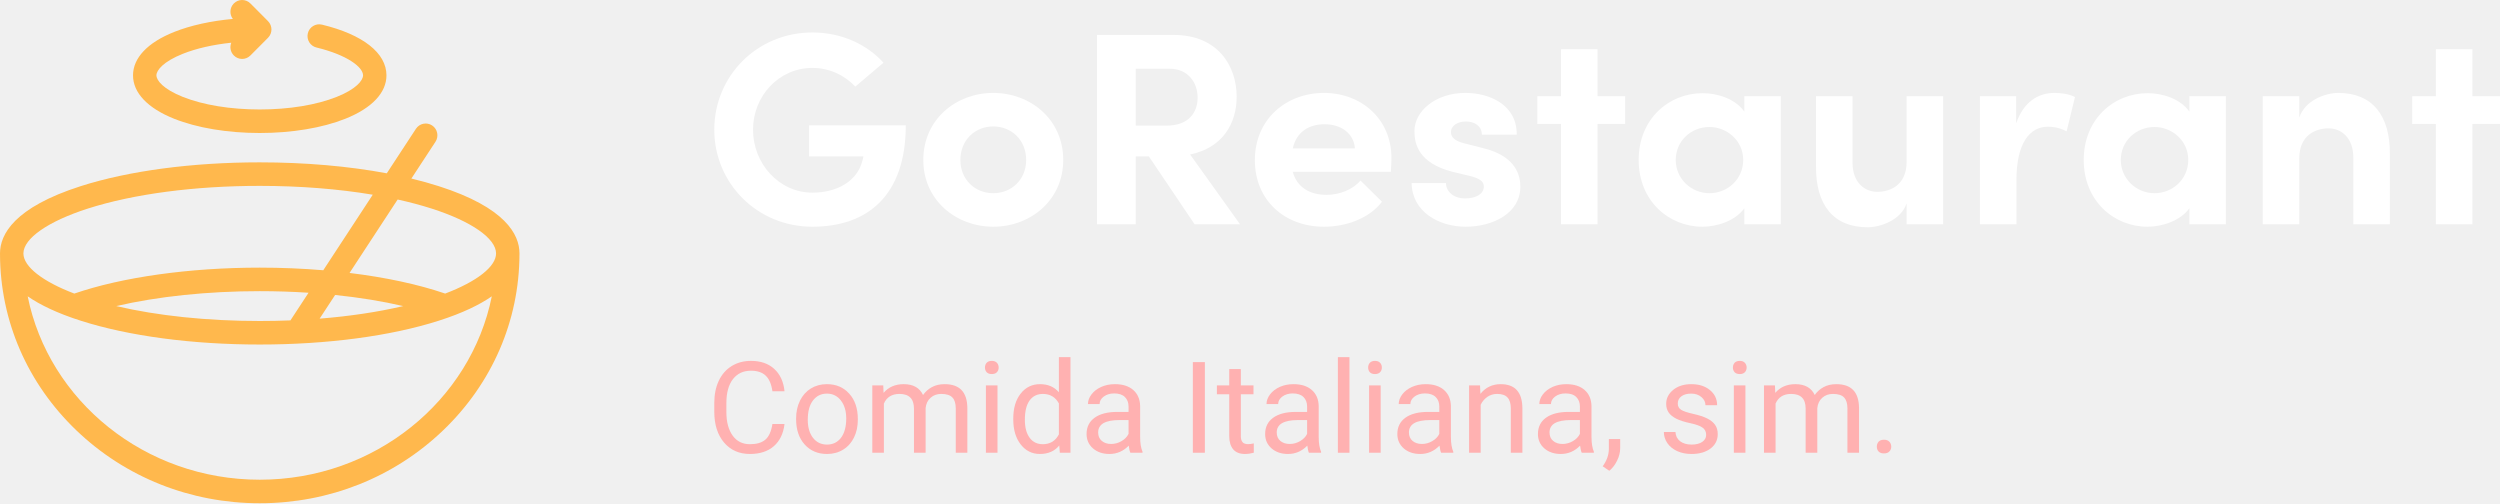
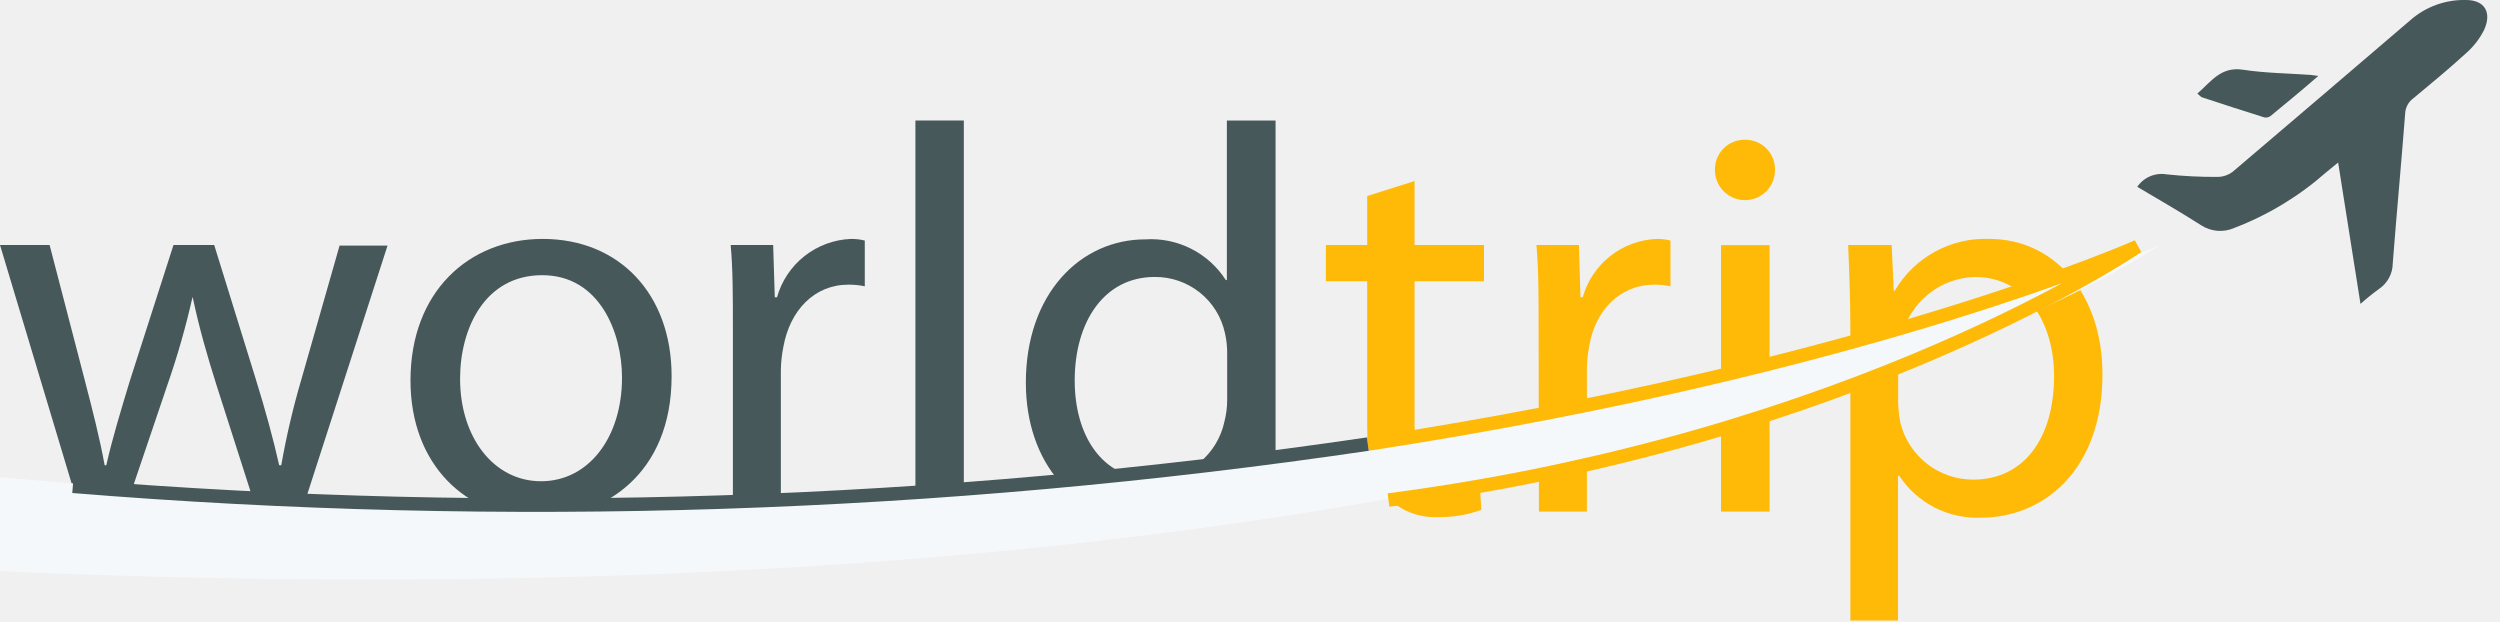
- <svg xmlns="http://www.w3.org/2000/svg" width="308" height="62" viewBox="0 0 308 62" fill="none">
-   <path d="M100.088 27.932C106.887 27.932 111.592 24.073 111.592 15.441H99.676V19.267H106.372C106.338 19.47 106.304 19.673 106.235 19.842C105.617 22.279 103.179 23.735 100.088 23.735C95.967 23.735 92.773 20.147 92.773 15.983C92.773 11.819 95.967 8.367 100.088 8.367C102.148 8.367 104.037 9.247 105.376 10.668L108.845 7.724C106.784 5.456 103.659 4 100.088 4C93.288 4 88 9.348 88 15.983C88 22.584 93.288 27.932 100.088 27.932Z" fill="white" />
-   <path d="M122.371 27.932C126.938 27.932 130.99 24.683 130.99 19.707C130.99 14.697 126.938 11.447 122.371 11.447C117.804 11.447 113.751 14.697 113.751 19.707C113.751 24.683 117.804 27.932 122.371 27.932ZM122.371 23.802C120.139 23.802 118.319 22.144 118.319 19.707C118.319 17.235 120.139 15.577 122.371 15.577C124.603 15.577 126.423 17.235 126.423 19.707C126.423 22.144 124.603 23.802 122.371 23.802Z" fill="white" />
-   <path d="M147.171 27.628H152.768L146.621 19.03C150.605 18.217 152.356 15.238 152.356 11.921C152.356 8.096 150.021 4.305 144.595 4.305H135.151V27.628H139.925V19.267H141.539L147.171 27.628ZM139.925 8.468H144.114C146.346 8.468 147.548 10.161 147.548 12.023C147.548 13.884 146.415 15.475 143.737 15.475H139.925V8.468Z" fill="white" />
-   <path d="M171.426 19.47C171.426 14.629 167.682 11.447 163.115 11.447C158.513 11.447 154.599 14.629 154.599 19.741C154.599 24.615 158.204 27.932 163.115 27.932C165.931 27.932 168.747 26.849 170.258 24.852L167.614 22.245C166.652 23.363 165.038 24.006 163.424 24.006C161.261 24.006 159.75 22.99 159.269 21.162H171.357C171.391 20.451 171.426 19.91 171.426 19.47ZM159.269 18.285C159.75 16.152 161.364 15.306 163.184 15.306C165.21 15.306 166.79 16.423 166.927 18.285H159.269Z" fill="white" />
-   <path d="M180.576 27.932C183.873 27.932 187.307 26.308 187.307 22.99C187.307 21.704 186.826 19.334 182.98 18.319L180.336 17.642C179.443 17.405 178.756 17.032 178.756 16.288C178.756 15.475 179.581 14.968 180.611 14.968C181.675 14.968 182.568 15.543 182.568 16.592H186.861C186.895 12.869 183.461 11.447 180.542 11.447C176.833 11.447 174.258 13.715 174.258 16.152C174.258 17.811 174.807 20.079 178.928 21.162L181.057 21.67C182.259 21.975 182.809 22.313 182.809 22.99C182.809 23.904 181.813 24.446 180.508 24.446C178.928 24.446 178.138 23.464 178.138 22.55H173.914C173.949 26.037 177.211 27.932 180.576 27.932Z" fill="white" />
-   <path d="M200.216 11.853H196.817V6.065H192.318V11.853H189.399V15.272H192.318V27.628H196.817V15.272H200.216V11.853Z" fill="white" />
-   <path d="M214.899 11.853V13.749C213.766 12.158 211.602 11.481 209.748 11.481C205.627 11.481 201.884 14.629 201.884 19.707C201.884 24.784 205.627 27.932 209.748 27.932C211.534 27.932 213.766 27.221 214.899 25.664V27.628H219.398V11.853H214.899ZM210.606 23.802C208.34 23.802 206.451 22.009 206.451 19.707C206.451 17.371 208.34 15.645 210.606 15.645C212.701 15.645 214.762 17.269 214.762 19.707C214.762 22.11 212.804 23.802 210.606 23.802Z" fill="white" />
-   <path d="M234.894 11.853V19.944C234.894 22.787 232.902 23.633 231.288 23.633C229.743 23.633 228.232 22.516 228.232 20.045V11.853H223.733V20.519C223.699 25.258 225.897 28 230.086 28C231.666 28 234.207 27.12 234.894 25.055V27.628H239.393V11.853H234.894Z" fill="white" />
-   <path d="M253.096 11.447C251.104 11.447 249.284 12.564 248.391 15.204V11.853H243.927V27.628H248.425V22.212C248.425 17.709 250.005 15.611 252.306 15.611C252.855 15.611 253.645 15.678 254.607 16.186L255.637 11.955C254.916 11.582 253.954 11.447 253.096 11.447Z" fill="white" />
-   <path d="M269.73 11.853V13.749C268.597 12.158 266.433 11.481 264.579 11.481C260.458 11.481 256.715 14.629 256.715 19.707C256.715 24.784 260.458 27.932 264.579 27.932C266.365 27.932 268.597 27.221 269.73 25.664V27.628H274.228V11.853H269.73ZM265.437 23.802C263.171 23.802 261.282 22.009 261.282 19.707C261.282 17.371 263.171 15.645 265.437 15.645C267.532 15.645 269.593 17.269 269.593 19.707C269.593 22.11 267.635 23.802 265.437 23.802Z" fill="white" />
-   <path d="M288.077 11.447C286.497 11.447 283.956 12.361 283.269 14.494V11.853H278.77V27.628H283.269V19.537C283.269 16.66 285.261 15.814 286.875 15.814C288.42 15.814 289.931 16.931 289.931 19.436V27.628H294.43V18.962C294.464 14.223 292.266 11.447 288.077 11.447Z" fill="white" />
-   <path d="M308 11.853H304.6V6.065H300.102V11.853H297.183V15.272H300.102V27.628H304.6V15.272H308V11.853Z" fill="white" />
-   <path d="M96.653 52.234C96.514 53.415 96.074 54.328 95.333 54.971C94.597 55.61 93.617 55.93 92.392 55.93C91.064 55.93 89.999 55.457 89.196 54.511C88.399 53.566 88 52.301 88 50.716V49.643C88 48.605 88.185 47.693 88.556 46.906C88.931 46.119 89.461 45.516 90.146 45.096C90.83 44.672 91.623 44.46 92.523 44.46C93.717 44.46 94.674 44.792 95.395 45.457C96.115 46.116 96.535 47.031 96.653 48.202H95.163C95.034 47.312 94.754 46.668 94.322 46.269C93.895 45.871 93.295 45.671 92.523 45.671C91.576 45.671 90.833 46.019 90.293 46.714C89.757 47.409 89.49 48.398 89.49 49.681V50.762C89.49 51.974 89.745 52.937 90.254 53.653C90.763 54.368 91.476 54.726 92.392 54.726C93.215 54.726 93.846 54.542 94.283 54.174C94.726 53.801 95.019 53.154 95.163 52.234H96.653Z" fill="#FFB1B1" />
-   <path d="M98.081 51.552C98.081 50.739 98.24 50.008 98.559 49.359C98.884 48.71 99.331 48.209 99.903 47.856C100.479 47.504 101.135 47.328 101.871 47.328C103.008 47.328 103.927 47.718 104.627 48.501C105.332 49.283 105.684 50.323 105.684 51.621V51.721C105.684 52.528 105.527 53.254 105.213 53.898C104.904 54.537 104.459 55.035 103.878 55.393C103.301 55.751 102.638 55.93 101.886 55.93C100.754 55.93 99.836 55.539 99.131 54.757C98.431 53.975 98.081 52.94 98.081 51.652V51.552ZM99.517 51.721C99.517 52.641 99.73 53.379 100.157 53.937C100.59 54.494 101.166 54.772 101.886 54.772C102.612 54.772 103.188 54.491 103.615 53.929C104.042 53.361 104.256 52.569 104.256 51.552C104.256 50.642 104.037 49.906 103.6 49.344C103.168 48.777 102.591 48.493 101.871 48.493C101.166 48.493 100.597 48.771 100.165 49.329C99.733 49.886 99.517 50.683 99.517 51.721Z" fill="#FFB1B1" />
-   <path d="M108.818 47.481L108.857 48.401C109.469 47.685 110.295 47.328 111.334 47.328C112.502 47.328 113.297 47.772 113.719 48.662C113.997 48.263 114.358 47.941 114.8 47.696C115.248 47.45 115.775 47.328 116.382 47.328C118.214 47.328 119.146 48.291 119.177 50.218V55.777H117.749V50.302C117.749 49.709 117.612 49.267 117.34 48.976C117.067 48.679 116.609 48.531 115.966 48.531C115.436 48.531 114.996 48.69 114.646 49.007C114.296 49.318 114.093 49.74 114.036 50.272V55.777H112.6V50.341C112.6 49.134 112.006 48.531 110.817 48.531C109.881 48.531 109.24 48.927 108.895 49.72V55.777H107.467V47.481H108.818Z" fill="#FFB1B1" />
-   <path d="M122.89 55.777H121.462V47.481H122.89V55.777ZM121.346 45.28C121.346 45.05 121.415 44.856 121.554 44.698C121.698 44.539 121.909 44.46 122.187 44.46C122.465 44.46 122.676 44.539 122.82 44.698C122.964 44.856 123.036 45.05 123.036 45.28C123.036 45.51 122.964 45.702 122.82 45.855C122.676 46.009 122.465 46.085 122.187 46.085C121.909 46.085 121.698 46.009 121.554 45.855C121.415 45.702 121.346 45.51 121.346 45.28Z" fill="#FFB1B1" />
-   <path d="M124.835 51.56C124.835 50.287 125.138 49.265 125.746 48.493C126.353 47.716 127.148 47.328 128.131 47.328C129.108 47.328 129.883 47.66 130.454 48.324V44H131.882V55.777H130.57L130.5 54.887C129.929 55.582 129.134 55.93 128.115 55.93C127.148 55.93 126.358 55.536 125.746 54.749C125.138 53.962 124.835 52.935 124.835 51.667V51.56ZM126.263 51.721C126.263 52.661 126.458 53.397 126.849 53.929C127.24 54.46 127.781 54.726 128.47 54.726C129.376 54.726 130.037 54.322 130.454 53.515V49.704C130.027 48.922 129.371 48.531 128.486 48.531C127.786 48.531 127.24 48.8 126.849 49.336C126.458 49.873 126.263 50.668 126.263 51.721Z" fill="#FFB1B1" />
-   <path d="M139.261 55.777C139.179 55.613 139.112 55.322 139.061 54.903C138.397 55.587 137.604 55.93 136.683 55.93C135.86 55.93 135.183 55.7 134.653 55.24C134.128 54.775 133.866 54.187 133.866 53.477C133.866 52.613 134.195 51.943 134.854 51.468C135.518 50.987 136.449 50.747 137.648 50.747H139.038V50.095C139.038 49.599 138.888 49.206 138.59 48.915C138.291 48.618 137.851 48.47 137.27 48.47C136.76 48.47 136.333 48.598 135.989 48.853C135.644 49.109 135.471 49.418 135.471 49.781H134.036C134.036 49.367 134.182 48.968 134.476 48.585C134.774 48.196 135.175 47.89 135.68 47.665C136.189 47.44 136.748 47.328 137.355 47.328C138.317 47.328 139.071 47.568 139.616 48.048C140.162 48.523 140.445 49.18 140.466 50.019V53.837C140.466 54.598 140.563 55.204 140.759 55.654V55.777H139.261ZM136.892 54.696C137.339 54.696 137.764 54.581 138.165 54.35C138.567 54.12 138.857 53.822 139.038 53.453V51.751H137.918C136.169 51.751 135.294 52.26 135.294 53.277C135.294 53.722 135.443 54.069 135.742 54.32C136.04 54.57 136.423 54.696 136.892 54.696Z" fill="#FFB1B1" />
-   <path d="M148.439 55.777H146.957V44.613H148.439V55.777Z" fill="#FFB1B1" />
-   <path d="M152.87 45.472V47.481H154.429V48.577H152.87V53.722C152.87 54.054 152.939 54.304 153.078 54.473C153.217 54.637 153.454 54.718 153.788 54.718C153.953 54.718 154.179 54.688 154.468 54.627V55.777C154.092 55.879 153.727 55.93 153.372 55.93C152.733 55.93 152.252 55.738 151.928 55.355C151.604 54.971 151.442 54.427 151.442 53.722V48.577H149.921V47.481H151.442V45.472H152.87Z" fill="#FFB1B1" />
-   <path d="M161.26 55.777C161.178 55.613 161.111 55.322 161.06 54.903C160.396 55.587 159.603 55.93 158.682 55.93C157.859 55.93 157.182 55.7 156.652 55.24C156.127 54.775 155.865 54.187 155.865 53.477C155.865 52.613 156.194 51.943 156.853 51.468C157.517 50.987 158.448 50.747 159.647 50.747H161.036V50.095C161.036 49.599 160.887 49.206 160.589 48.915C160.29 48.618 159.85 48.47 159.269 48.47C158.759 48.47 158.332 48.598 157.987 48.853C157.643 49.109 157.47 49.418 157.47 49.781H156.035C156.035 49.367 156.181 48.968 156.475 48.585C156.773 48.196 157.174 47.89 157.679 47.665C158.188 47.44 158.747 47.328 159.354 47.328C160.316 47.328 161.07 47.568 161.615 48.048C162.161 48.523 162.444 49.18 162.464 50.019V53.837C162.464 54.598 162.562 55.204 162.758 55.654V55.777H161.26ZM158.891 54.696C159.338 54.696 159.763 54.581 160.164 54.35C160.566 54.12 160.856 53.822 161.036 53.453V51.751H159.917C158.168 51.751 157.293 52.26 157.293 53.277C157.293 53.722 157.442 54.069 157.74 54.32C158.039 54.57 158.422 54.696 158.891 54.696Z" fill="#FFB1B1" />
-   <path d="M166.254 55.777H164.826V44H166.254V55.777Z" fill="#FFB1B1" />
-   <path d="M170.098 55.777H168.67V47.481H170.098V55.777ZM168.555 45.28C168.555 45.05 168.624 44.856 168.763 44.698C168.907 44.539 169.118 44.46 169.396 44.46C169.674 44.46 169.885 44.539 170.029 44.698C170.173 44.856 170.245 45.05 170.245 45.28C170.245 45.51 170.173 45.702 170.029 45.855C169.885 46.009 169.674 46.085 169.396 46.085C169.118 46.085 168.907 46.009 168.763 45.855C168.624 45.702 168.555 45.51 168.555 45.28Z" fill="#FFB1B1" />
-   <path d="M177.547 55.777C177.465 55.613 177.398 55.322 177.347 54.903C176.683 55.587 175.89 55.93 174.969 55.93C174.146 55.93 173.469 55.7 172.939 55.24C172.414 54.775 172.152 54.187 172.152 53.477C172.152 52.613 172.481 51.943 173.14 51.468C173.804 50.987 174.735 50.747 175.934 50.747H177.323V50.095C177.323 49.599 177.174 49.206 176.876 48.915C176.577 48.618 176.137 48.47 175.556 48.47C175.046 48.47 174.619 48.598 174.274 48.853C173.93 49.109 173.757 49.418 173.757 49.781H172.322C172.322 49.367 172.468 48.968 172.762 48.585C173.06 48.196 173.461 47.89 173.966 47.665C174.475 47.44 175.033 47.328 175.641 47.328C176.603 47.328 177.357 47.568 177.902 48.048C178.448 48.523 178.731 49.18 178.751 50.019V53.837C178.751 54.598 178.849 55.204 179.045 55.654V55.777H177.547ZM175.178 54.696C175.625 54.696 176.05 54.581 176.451 54.35C176.853 54.12 177.143 53.822 177.323 53.453V51.751H176.204C174.455 51.751 173.58 52.26 173.58 53.277C173.58 53.722 173.729 54.069 174.027 54.32C174.326 54.57 174.709 54.696 175.178 54.696Z" fill="#FFB1B1" />
-   <path d="M182.341 47.481L182.387 48.523C183.025 47.726 183.859 47.328 184.888 47.328C186.653 47.328 187.543 48.316 187.559 50.295V55.777H186.131V50.287C186.126 49.689 185.987 49.247 185.714 48.961C185.446 48.674 185.027 48.531 184.456 48.531C183.993 48.531 183.586 48.654 183.236 48.899C182.886 49.145 182.613 49.467 182.418 49.865V55.777H180.99V47.481H182.341Z" fill="#FFB1B1" />
-   <path d="M194.869 55.777C194.786 55.613 194.719 55.322 194.668 54.903C194.004 55.587 193.212 55.93 192.29 55.93C191.467 55.93 190.79 55.7 190.26 55.24C189.735 54.775 189.473 54.187 189.473 53.477C189.473 52.613 189.802 51.943 190.461 51.468C191.125 50.987 192.056 50.747 193.255 50.747H194.645V50.095C194.645 49.599 194.495 49.206 194.197 48.915C193.899 48.618 193.459 48.47 192.877 48.47C192.368 48.47 191.94 48.598 191.596 48.853C191.251 49.109 191.079 49.418 191.079 49.781H189.643C189.643 49.367 189.789 48.968 190.083 48.585C190.381 48.196 190.783 47.89 191.287 47.665C191.796 47.44 192.355 47.328 192.962 47.328C193.924 47.328 194.678 47.568 195.224 48.048C195.769 48.523 196.052 49.18 196.073 50.019V53.837C196.073 54.598 196.17 55.204 196.366 55.654V55.777H194.869ZM192.499 54.696C192.947 54.696 193.371 54.581 193.772 54.35C194.174 54.12 194.465 53.822 194.645 53.453V51.751H193.525C191.776 51.751 190.901 52.26 190.901 53.277C190.901 53.722 191.05 54.069 191.349 54.32C191.647 54.57 192.031 54.696 192.499 54.696Z" fill="#FFB1B1" />
-   <path d="M198.265 58L197.454 57.448C197.938 56.778 198.19 56.088 198.211 55.378V54.097H199.608V55.209C199.608 55.725 199.479 56.242 199.222 56.758C198.97 57.274 198.651 57.688 198.265 58Z" fill="#FFB1B1" />
-   <path d="M210.198 53.576C210.198 53.193 210.052 52.896 209.758 52.687C209.47 52.472 208.963 52.288 208.238 52.135C207.517 51.981 206.943 51.797 206.516 51.583C206.094 51.368 205.781 51.112 205.575 50.816C205.374 50.52 205.274 50.167 205.274 49.758C205.274 49.078 205.562 48.503 206.138 48.033C206.72 47.563 207.461 47.328 208.361 47.328C209.308 47.328 210.075 47.57 210.661 48.056C211.253 48.541 211.549 49.163 211.549 49.919H210.113C210.113 49.531 209.946 49.196 209.612 48.915C209.282 48.633 208.866 48.493 208.361 48.493C207.841 48.493 207.435 48.605 207.142 48.83C206.848 49.055 206.702 49.349 206.702 49.712C206.702 50.054 206.838 50.312 207.111 50.486C207.383 50.66 207.875 50.826 208.585 50.985C209.3 51.143 209.879 51.332 210.322 51.552C210.764 51.772 211.091 52.038 211.302 52.349C211.518 52.656 211.626 53.032 211.626 53.477C211.626 54.218 211.328 54.813 210.731 55.263C210.134 55.708 209.36 55.93 208.408 55.93C207.739 55.93 207.147 55.812 206.632 55.577C206.118 55.342 205.714 55.015 205.42 54.596C205.132 54.172 204.988 53.714 204.988 53.223H206.416C206.442 53.699 206.632 54.077 206.987 54.358C207.347 54.634 207.821 54.772 208.408 54.772C208.948 54.772 209.38 54.665 209.704 54.45C210.034 54.23 210.198 53.939 210.198 53.576Z" fill="#FFB1B1" />
-   <path d="M215.038 55.777H213.61V47.481H215.038V55.777ZM213.494 45.28C213.494 45.05 213.564 44.856 213.703 44.698C213.847 44.539 214.058 44.46 214.336 44.46C214.614 44.46 214.825 44.539 214.969 44.698C215.113 44.856 215.185 45.05 215.185 45.28C215.185 45.51 215.113 45.702 214.969 45.855C214.825 46.009 214.614 46.085 214.336 46.085C214.058 46.085 213.847 46.009 213.703 45.855C213.564 45.702 213.494 45.51 213.494 45.28Z" fill="#FFB1B1" />
-   <path d="M218.674 47.481L218.712 48.401C219.325 47.685 220.151 47.328 221.19 47.328C222.358 47.328 223.153 47.772 223.575 48.662C223.853 48.263 224.213 47.941 224.656 47.696C225.104 47.45 225.631 47.328 226.238 47.328C228.07 47.328 229.002 48.291 229.032 50.218V55.777H227.604V50.302C227.604 49.709 227.468 49.267 227.195 48.976C226.923 48.679 226.465 48.531 225.821 48.531C225.291 48.531 224.851 48.69 224.501 49.007C224.152 49.318 223.948 49.74 223.892 50.272V55.777H222.456V50.341C222.456 49.134 221.862 48.531 220.673 48.531C219.736 48.531 219.096 48.927 218.751 49.72V55.777H217.323V47.481H218.674Z" fill="#FFB1B1" />
-   <path d="M231.225 55.033C231.225 54.788 231.297 54.583 231.441 54.419C231.59 54.256 231.811 54.174 232.105 54.174C232.398 54.174 232.619 54.256 232.768 54.419C232.923 54.583 233 54.788 233 55.033C233 55.268 232.923 55.465 232.768 55.623C232.619 55.782 232.398 55.861 232.105 55.861C231.811 55.861 231.59 55.782 231.441 55.623C231.297 55.465 231.225 55.268 231.225 55.033Z" fill="#FFB1B1" />
-   <path fill-rule="evenodd" clip-rule="evenodd" d="M32 16.386C28.037 16.386 24.29 15.762 21.448 14.628C18.185 13.326 16.387 11.428 16.388 9.283C16.388 7.139 18.185 5.241 21.448 3.939C23.481 3.128 25.979 2.579 28.687 2.331C28.252 1.763 28.292 0.945 28.81 0.425C29.373 -0.142 30.287 -0.142 30.85 0.425L33.02 2.605C33.583 3.172 33.583 4.089 33.02 4.655L30.85 6.836C30.568 7.119 30.199 7.261 29.83 7.261C29.461 7.261 29.092 7.119 28.81 6.836C28.387 6.41 28.282 5.786 28.495 5.262C26.242 5.499 24.186 5.966 22.512 6.633C20.121 7.588 19.272 8.657 19.272 9.283C19.272 9.909 20.121 10.979 22.512 11.933C25.023 12.935 28.393 13.487 32 13.487C35.607 13.487 38.977 12.935 41.488 11.933C43.879 10.979 44.728 9.91 44.728 9.283C44.728 8.267 42.757 6.763 38.99 5.853C38.215 5.666 37.738 4.883 37.924 4.105C38.11 3.327 38.889 2.847 39.663 3.034C44.715 4.254 47.612 6.532 47.612 9.284C47.612 11.428 45.815 13.326 42.552 14.628C39.71 15.762 35.963 16.386 32 16.386ZM54.045 22.932C62.273 25.563 64 28.893 64 31.224C64 31.262 63.999 31.3 63.999 31.338C63.968 39.529 60.635 47.221 54.604 53.009C48.563 58.807 40.535 62 32 62C23.465 62 15.438 58.807 9.396 53.009C3.365 47.221 0.032 39.529 0.001 31.338C0.001 31.3 0 31.262 0 31.224C0 28.893 1.727 25.563 9.955 22.931C15.864 21.042 23.694 20.001 32 20.001C37.578 20.001 42.94 20.471 47.651 21.352L51.241 15.87C51.679 15.201 52.574 15.016 53.239 15.456C53.904 15.896 54.089 16.795 53.651 17.464L50.682 21.997C51.859 22.28 52.983 22.592 54.045 22.932ZM61.115 31.224C61.115 29.38 58.071 27.262 53.17 25.694C51.872 25.279 50.472 24.907 48.99 24.58L43.064 33.627C47.495 34.169 51.538 35.032 54.845 36.168C58.754 34.683 61.115 32.846 61.115 31.224ZM14.321 37.71C19.408 38.903 25.541 39.547 32 39.547C33.276 39.547 34.538 39.522 35.782 39.472L38.014 36.066C36.051 35.938 34.037 35.871 32 35.871C25.582 35.871 19.396 36.526 14.321 37.71ZM49.679 37.71C47.125 37.114 44.291 36.653 41.287 36.341L39.377 39.258C43.091 38.96 46.579 38.437 49.679 37.71ZM32 22.9C23.982 22.9 16.464 23.892 10.83 25.694C5.929 27.262 2.885 29.38 2.885 31.224C2.885 32.846 5.246 34.683 9.155 36.168C15.077 34.134 23.36 32.972 31.999 32.972C34.663 32.972 37.291 33.083 39.828 33.295L45.924 23.988C41.688 23.277 36.939 22.9 32 22.9ZM3.411 36.506C5.996 49.36 17.832 59.101 32 59.101C46.168 59.101 58.004 49.361 60.59 36.506C59.092 37.547 56.983 38.576 54.045 39.515C48.136 41.405 40.307 42.446 32 42.446C23.693 42.446 15.864 41.405 9.955 39.515C7.017 38.576 4.908 37.547 3.411 36.506Z" fill="#FFB84D" />
+ <svg xmlns="http://www.w3.org/2000/svg" width="185" height="46" viewBox="0 0 185 46" fill="none">
+   <path d="M3.67 18.129L6.277 28.152C6.846 30.343 7.372 32.392 7.745 34.429H7.865C8.314 32.435 8.961 30.321 9.618 28.152L12.838 18.129H15.851L18.907 27.988C19.641 30.354 20.21 32.435 20.66 34.429H20.813C21.193 32.27 21.694 30.134 22.314 28.032L25.129 18.173H28.678L22.314 37.891H19.027L16.015 28.481C15.325 26.29 14.755 24.329 14.262 22.007H14.241C13.746 24.198 13.128 26.36 12.389 28.481L9.212 37.858H5.926L0 18.129H3.67Z" fill="#47585B" />
+   <path d="M49.699 27.835C49.699 35.13 44.649 38.307 39.84 38.307C34.495 38.307 30.376 34.396 30.376 28.152C30.376 21.58 34.703 17.68 40.158 17.68C45.865 17.68 49.699 21.799 49.699 27.835ZM34.046 28.032C34.046 32.359 36.532 35.612 40.038 35.612C43.543 35.612 46.029 32.392 46.029 27.944C46.029 24.603 44.364 20.364 40.125 20.364C35.886 20.364 34.046 24.285 34.046 28.032Z" fill="#47585B" />
+   <path d="M54.234 24.285C54.234 21.963 54.234 19.904 54.07 18.129H57.214L57.334 21.996H57.499C57.838 20.79 58.551 19.723 59.535 18.947C60.519 18.172 61.724 17.728 62.976 17.68C63.319 17.676 63.661 17.717 63.994 17.801V21.185C63.595 21.101 63.187 21.061 62.779 21.065C60.248 21.065 58.452 22.982 57.97 25.666C57.856 26.232 57.793 26.808 57.783 27.386V37.901H54.234V24.285Z" fill="#47585B" />
+   <path d="M67.741 8.917H71.323V37.858H67.741V8.917Z" fill="#47585B" />
+   <path d="M94.392 8.917V32.764C94.392 34.517 94.392 36.51 94.557 37.858H91.336L91.183 34.429H91.095C90.456 35.653 89.482 36.669 88.288 37.362C87.093 38.054 85.727 38.393 84.347 38.34C79.582 38.34 75.913 34.309 75.913 28.317C75.913 21.744 79.944 17.713 84.753 17.713C85.924 17.637 87.095 17.876 88.143 18.406C89.191 18.936 90.078 19.737 90.712 20.725H90.788V8.917H94.392ZM90.81 26.159C90.815 25.65 90.76 25.143 90.646 24.647C90.389 23.462 89.731 22.402 88.783 21.645C87.835 20.889 86.655 20.483 85.443 20.495C81.729 20.495 79.528 23.782 79.528 28.163C79.528 32.151 81.488 35.459 85.355 35.459C86.59 35.455 87.785 35.028 88.742 34.248C89.699 33.468 90.36 32.384 90.613 31.176C90.747 30.653 90.813 30.116 90.81 29.576V26.159Z" fill="#47585B" />
+   <path d="M104.678 13.397V18.129H109.816V20.813H104.678V31.45C104.678 33.903 105.379 35.283 107.373 35.283C108.075 35.312 108.777 35.231 109.454 35.042L109.619 37.726C108.599 38.103 107.518 38.285 106.431 38.263C105.712 38.3 104.994 38.179 104.326 37.911C103.659 37.642 103.057 37.232 102.564 36.708C101.545 35.612 101.173 33.903 101.173 31.581V20.813H98.117V18.129H101.173V14.503L104.678 13.397Z" fill="#FFBA08" />
+   <path d="M113.858 24.285C113.858 21.963 113.858 19.904 113.694 18.129H116.838L116.958 21.996H117.122C117.462 20.79 118.175 19.723 119.159 18.947C120.143 18.172 121.348 17.728 122.6 17.68C122.943 17.676 123.285 17.717 123.618 17.801V21.185C123.219 21.101 122.811 21.061 122.402 21.065C119.872 21.065 118.021 22.982 117.593 25.666C117.489 26.218 117.434 26.779 117.429 27.342V37.858H113.88L113.858 24.285Z" fill="#FFBA08" />
+   <path d="M131.352 12.586C131.352 13.176 131.118 13.742 130.701 14.159C130.284 14.576 129.718 14.81 129.128 14.81C128.538 14.81 127.973 14.576 127.556 14.159C127.139 13.742 126.905 13.176 126.905 12.586C126.897 12.289 126.95 11.994 127.06 11.718C127.17 11.442 127.335 11.192 127.545 10.982C127.756 10.772 128.006 10.607 128.282 10.496C128.558 10.386 128.853 10.333 129.15 10.341C129.443 10.339 129.734 10.397 130.005 10.509C130.276 10.622 130.521 10.788 130.726 10.998C130.932 11.207 131.093 11.456 131.2 11.729C131.308 12.002 131.359 12.293 131.352 12.586ZM127.354 37.858V18.14H130.947V37.858H127.354Z" fill="#FFBA08" />
+   <path d="M136.928 24.57C136.928 22.04 136.84 20.002 136.763 18.129H139.984L140.137 21.514H140.214C140.924 20.298 141.951 19.299 143.187 18.623C144.422 17.948 145.818 17.622 147.225 17.68C151.99 17.68 155.583 21.711 155.583 27.703C155.583 34.801 151.201 38.307 146.611 38.307C145.418 38.359 144.231 38.102 143.167 37.558C142.104 37.015 141.199 36.205 140.543 35.207H140.455V45.92H136.928V24.57ZM140.466 29.828C140.478 30.321 140.533 30.812 140.63 31.296C140.931 32.495 141.623 33.559 142.598 34.319C143.572 35.079 144.773 35.492 146.009 35.492C149.799 35.492 152.001 32.392 152.001 27.824C152.001 23.869 149.919 20.495 146.129 20.495C144.863 20.531 143.645 20.986 142.666 21.789C141.686 22.592 141.001 23.697 140.718 24.932C140.567 25.407 140.483 25.901 140.466 26.4V29.828Z" fill="#FFBA08" />
+   <path d="M-1.095 35.218C100.231 44.638 159.822 18.129 159.822 18.129C159.822 18.129 117.922 47.914 -2.64 42.141" fill="#F5F8FA" />
+   <path d="M101.217 32.863C138.034 27.221 158.179 18.239 158.179 18.239C158.179 18.239 137.366 32.479 102.751 37.003" stroke="#FFBA08" stroke-miterlimit="10" />
+   <path d="M5.389 35.985C37.347 38.59 69.497 37.543 101.217 32.863" stroke="#47585B" stroke-miterlimit="10" />
+   <path d="M174.676 22.489C174.106 18.918 173.58 15.544 173.022 12.028L172.124 12.762C170.123 14.526 167.823 15.917 165.332 16.869C164.94 17.041 164.512 17.113 164.086 17.079C163.659 17.044 163.248 16.905 162.889 16.672C161.345 15.686 159.745 14.766 158.157 13.824C158.395 13.476 158.728 13.204 159.117 13.041C159.505 12.878 159.933 12.83 160.348 12.904C161.599 13.037 162.857 13.1 164.116 13.09C164.511 13.084 164.894 12.954 165.211 12.718C169.593 8.993 173.975 5.254 178.357 1.501C179.495 0.498 180.97 -0.037 182.486 9.17108e-06C183.845 9.17108e-06 184.414 0.898 183.834 2.191C183.513 2.839 183.07 3.419 182.53 3.9C181.248 5.072 179.912 6.178 178.576 7.285C178.402 7.412 178.259 7.576 178.157 7.766C178.055 7.955 177.996 8.165 177.984 8.38C177.699 12.082 177.349 15.785 177.064 19.488C177.061 19.863 176.967 20.231 176.79 20.561C176.612 20.892 176.357 21.174 176.045 21.383C175.57 21.727 175.113 22.097 174.676 22.489Z" fill="#47585B" />
+   <path d="M162.604 6.923C163.623 6.047 164.335 4.907 165.978 5.159C167.621 5.411 169.264 5.422 170.995 5.543L171.554 5.62C170.305 6.715 169.166 7.635 168.016 8.588C167.95 8.636 167.875 8.669 167.796 8.686C167.717 8.703 167.635 8.703 167.556 8.687C166.022 8.205 164.488 7.712 162.966 7.208C162.856 7.175 162.78 7.065 162.604 6.923Z" fill="#47585B" />
</svg>
